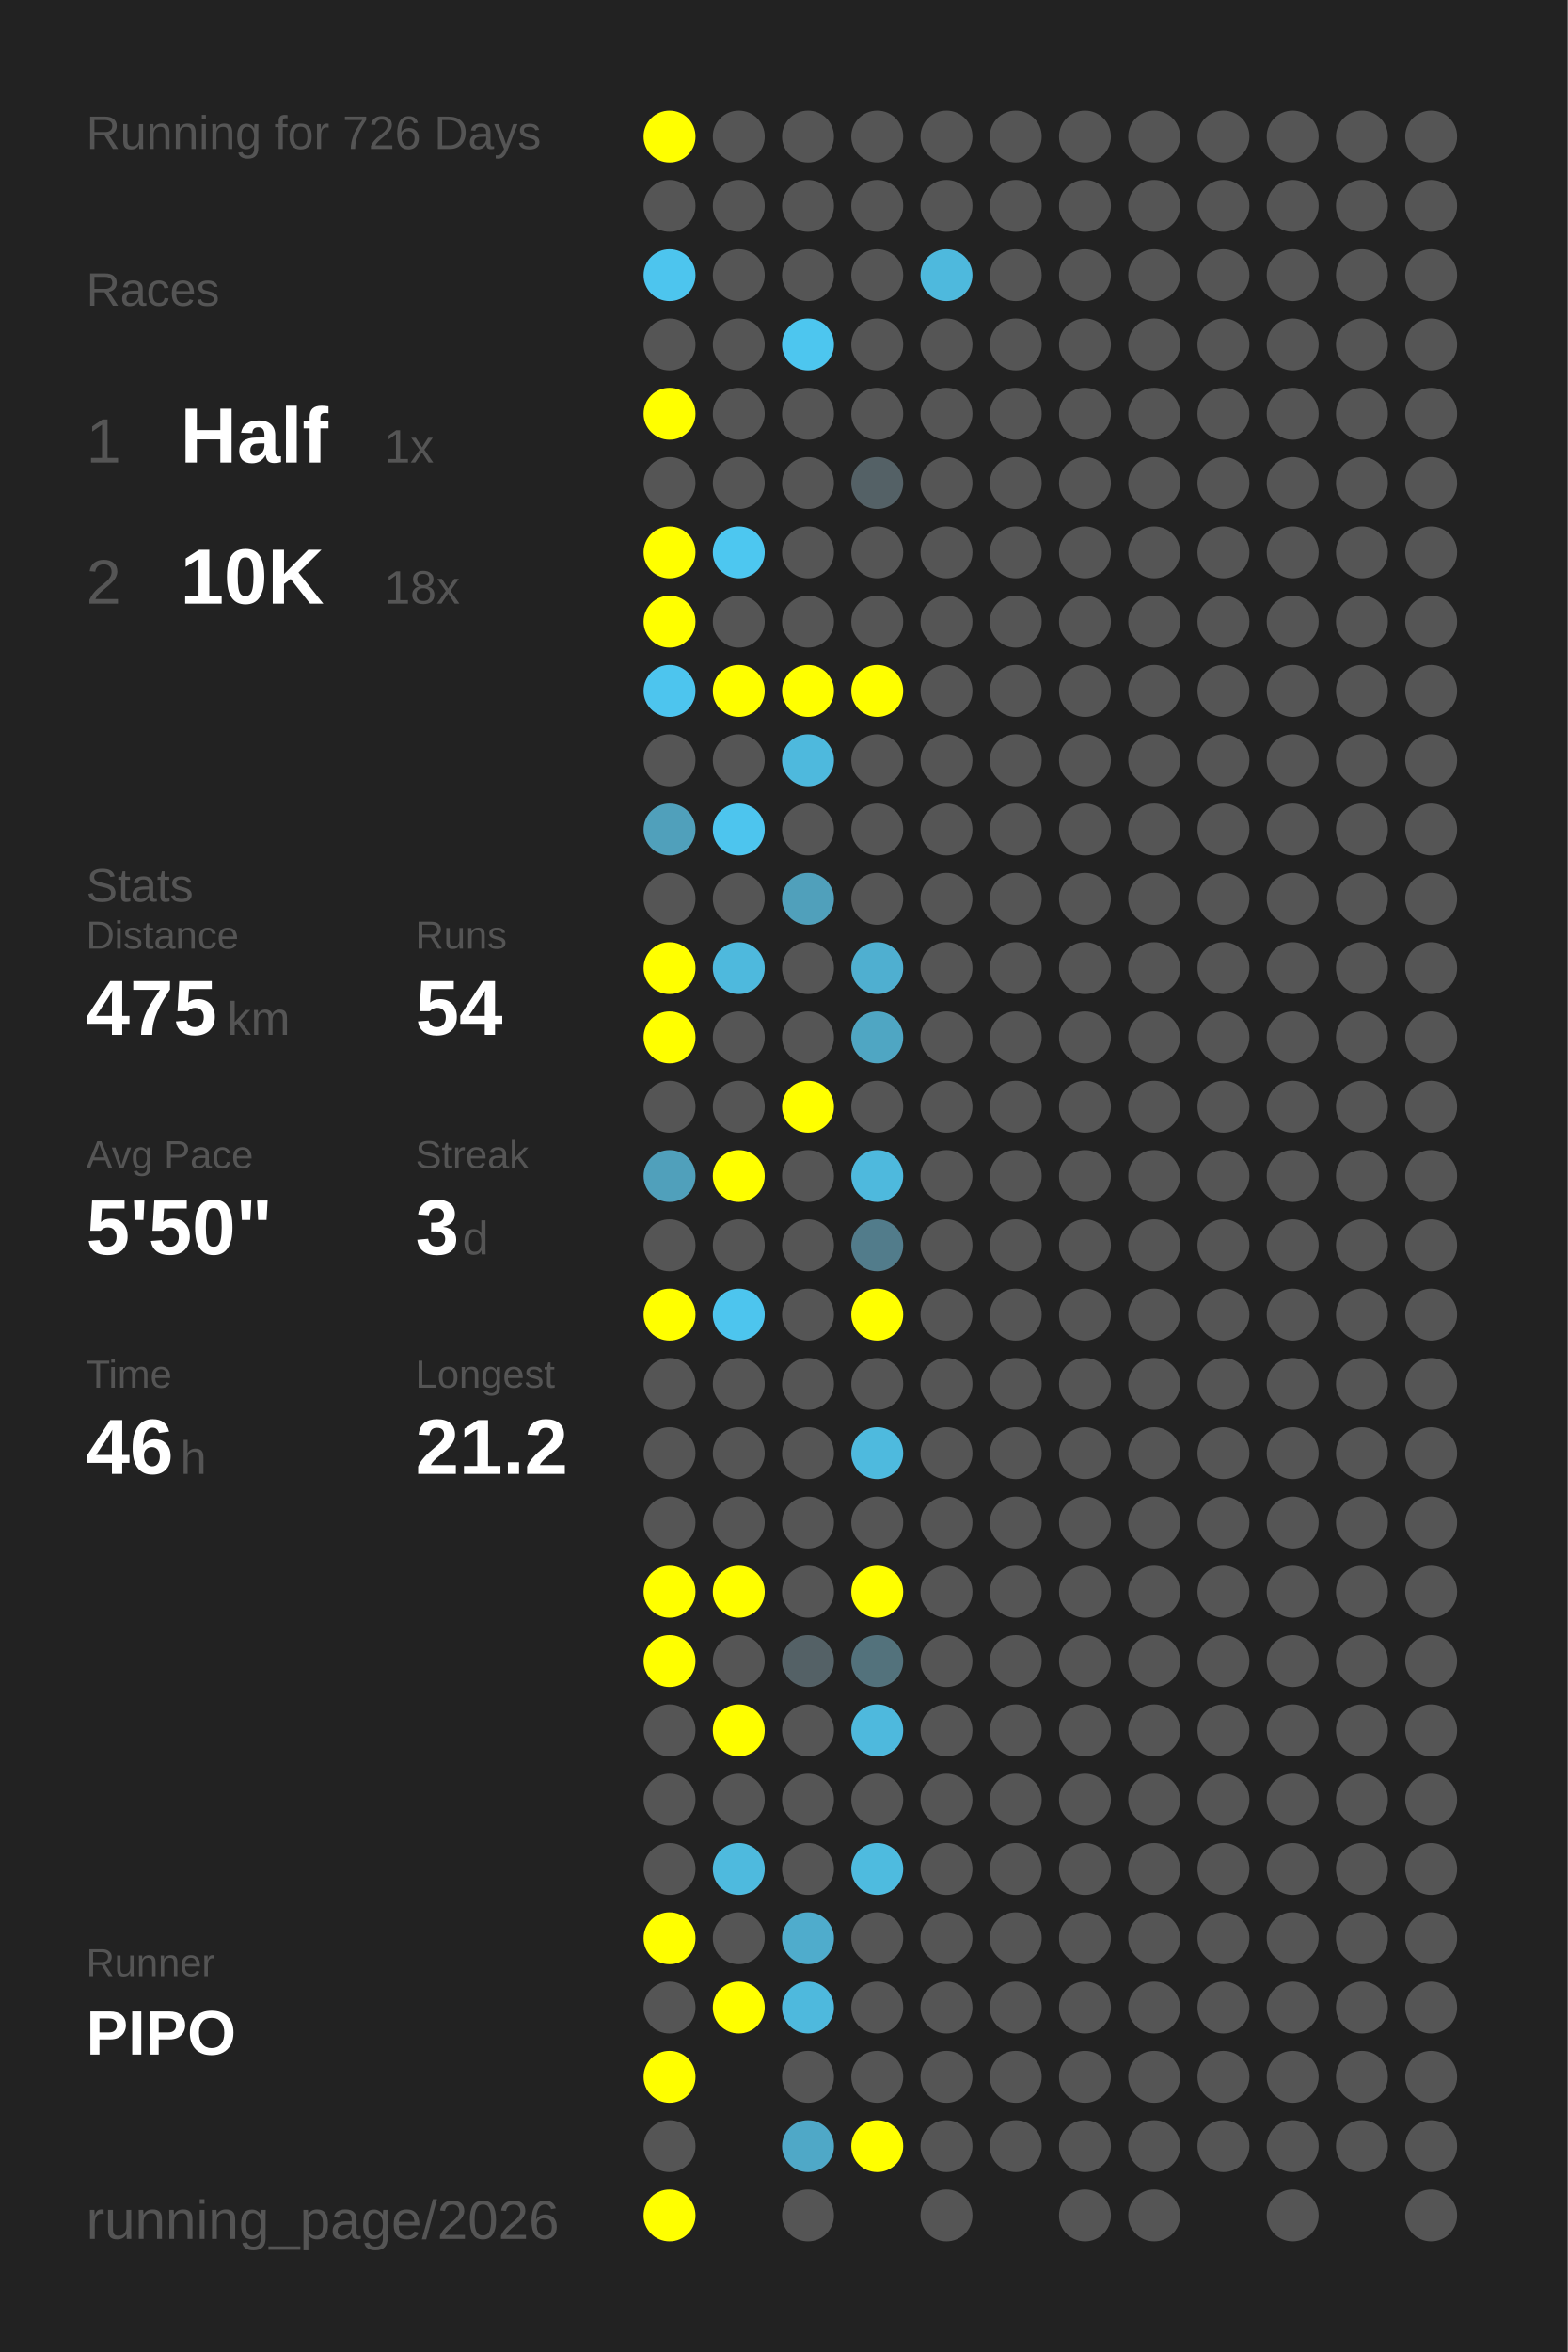
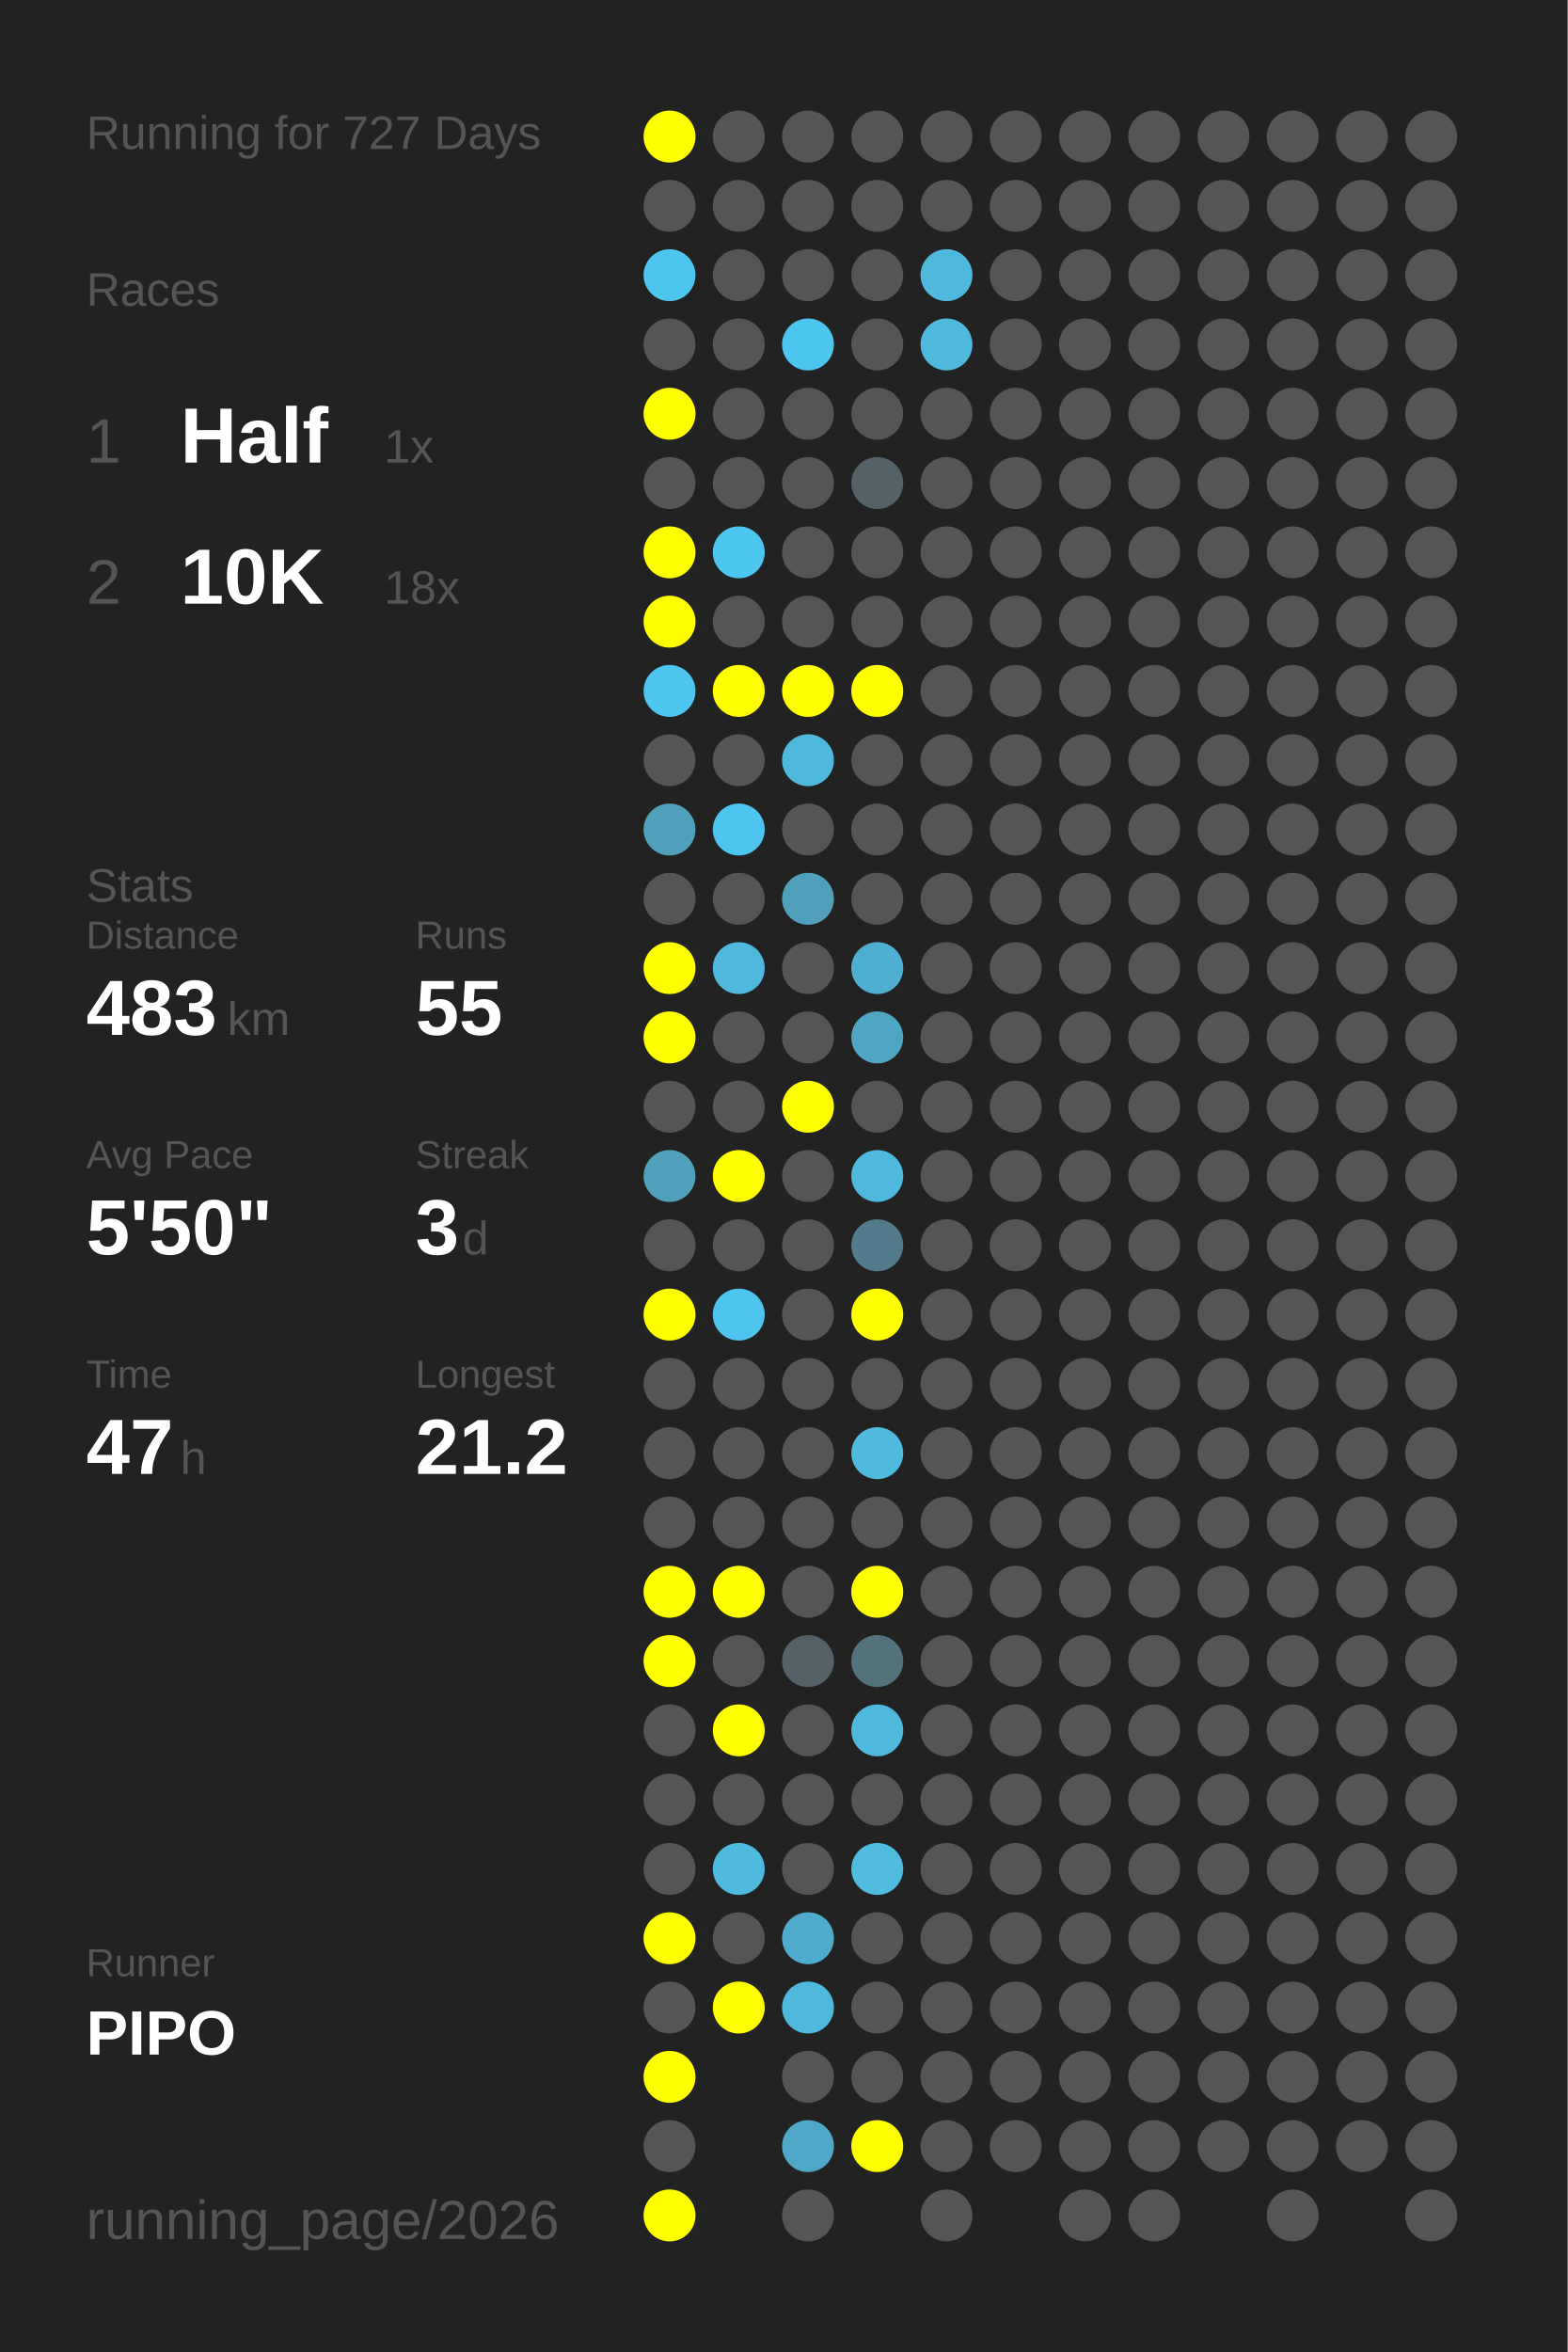
<svg xmlns="http://www.w3.org/2000/svg" baseProfile="full" height="300mm" version="1.1" viewBox="0,0,200,300" width="200mm">
  <defs />
  <rect fill="#222222" height="300" width="200" x="0" y="0" />
-   <text fill="#555555" style="font-size:6px; font-family:Arial;" x="11" y="19">Running for 726 Days</text>
+   <text fill="#555555" style="font-size:6px; font-family:Arial;" x="11" y="19">Running for 727 Days</text>
  <text fill="#555555" style="font-size:6px; font-family:Arial;" x="11" y="39">Races</text>
  <text fill="#555555" style="font-size:8px; font-family:Arial;" x="11" y="59">1</text>
  <text fill="#FFFFFF" style="font-size:10px; font-family:Arial; font-weight:bold;" x="23" y="59">Half</text>
  <text fill="#555555" style="font-size:6px; font-family:Arial;" x="49" y="59">1x</text>
  <text fill="#555555" style="font-size:8px; font-family:Arial;" x="11" y="77">2</text>
  <text fill="#FFFFFF" style="font-size:10px; font-family:Arial; font-weight:bold;" x="23" y="77">10K</text>
  <text fill="#555555" style="font-size:6px; font-family:Arial;" x="49" y="77">18x</text>
  <text fill="#555555" style="font-size:6px; font-family:Arial;" x="11" y="115">Stats</text>
  <text fill="#555555" style="font-size:5px; font-family:Arial;" x="11" y="121">Distance</text>
-   <text fill="#FFFFFF" style="font-size:10px; font-family:Arial; font-weight:bold;" x="11" y="132">475</text>
+   <text fill="#FFFFFF" style="font-size:10px; font-family:Arial; font-weight:bold;" x="11" y="132">483</text>
  <text fill="#555555" style="font-size:6px; font-family:Arial;" x="29" y="132">km</text>
  <text fill="#555555" style="font-size:5px; font-family:Arial;" x="53" y="121">Runs</text>
-   <text fill="#FFFFFF" style="font-size:10px; font-family:Arial; font-weight:bold;" x="53" y="132">54</text>
+   <text fill="#FFFFFF" style="font-size:10px; font-family:Arial; font-weight:bold;" x="53" y="132">55</text>
  <text fill="#555555" style="font-size:5px; font-family:Arial;" x="11" y="149">Avg Pace</text>
  <text fill="#FFFFFF" style="font-size:10px; font-family:Arial; font-weight:bold;" x="11" y="160">5'50"</text>
  <text fill="#555555" style="font-size:5px; font-family:Arial;" x="53" y="149">Streak</text>
  <text fill="#FFFFFF" style="font-size:10px; font-family:Arial; font-weight:bold;" x="53" y="160">3</text>
  <text fill="#555555" style="font-size:6px; font-family:Arial;" x="59" y="160">d</text>
  <text fill="#555555" style="font-size:5px; font-family:Arial;" x="11" y="177">Time</text>
-   <text fill="#FFFFFF" style="font-size:10px; font-family:Arial; font-weight:bold;" x="11" y="188">46</text>
+   <text fill="#FFFFFF" style="font-size:10px; font-family:Arial; font-weight:bold;" x="11" y="188">47</text>
  <text fill="#555555" style="font-size:6px; font-family:Arial;" x="23" y="188">h</text>
  <text fill="#555555" style="font-size:5px; font-family:Arial;" x="53" y="177">Longest</text>
  <text fill="#FFFFFF" style="font-size:10px; font-family:Arial; font-weight:bold;" x="53" y="188">21.2</text>
  <text fill="#555555" style="font-size:5px; font-family:Arial;" x="11" y="252.065">Runner</text>
  <text fill="#FFFFFF" style="font-size:8px; font-family:Arial; font-weight:bold;" x="11" y="262.065">PIPO</text>
  <text fill="#555555" style="font-size:7px; font-family:Arial;" x="11" y="285.581">running_page/2026</text>
  <circle cx="85.417" cy="17.419" fill="#FFFF00" r="3.312" />
  <circle cx="85.417" cy="26.258" fill="#555555" r="3.312" />
  <circle cx="85.417" cy="35.097" fill="#4dc5ee" r="3.312" />
  <circle cx="85.417" cy="43.935" fill="#555555" r="3.312" />
  <circle cx="85.417" cy="52.774" fill="#FFFF00" r="3.312" />
  <circle cx="85.417" cy="61.613" fill="#555555" r="3.312" />
  <circle cx="85.417" cy="70.452" fill="#FFFF00" r="3.312" />
  <circle cx="85.417" cy="79.29" fill="#FFFF00" r="3.312" />
  <circle cx="85.417" cy="88.129" fill="#4dc5ee" r="3.312" />
  <circle cx="85.417" cy="96.968" fill="#555555" r="3.312" />
  <circle cx="85.417" cy="105.806" fill="#50a0bb" r="3.312" />
  <circle cx="85.417" cy="114.645" fill="#555555" r="3.312" />
  <circle cx="85.417" cy="123.484" fill="#FFFF00" r="3.312" />
  <circle cx="85.417" cy="132.323" fill="#FFFF00" r="3.312" />
  <circle cx="85.417" cy="141.161" fill="#555555" r="3.312" />
  <circle cx="85.417" cy="150" fill="#50a0bb" r="3.312" />
  <circle cx="85.417" cy="158.839" fill="#555555" r="3.312" />
  <circle cx="85.417" cy="167.677" fill="#FFFF00" r="3.312" />
  <circle cx="85.417" cy="176.516" fill="#555555" r="3.312" />
  <circle cx="85.417" cy="185.355" fill="#555555" r="3.312" />
  <circle cx="85.417" cy="194.194" fill="#555555" r="3.312" />
  <circle cx="85.417" cy="203.032" fill="#FFFF00" r="3.312" />
  <circle cx="85.417" cy="211.871" fill="#FFFF00" r="3.312" />
  <circle cx="85.417" cy="220.71" fill="#555555" r="3.312" />
  <circle cx="85.417" cy="229.548" fill="#555555" r="3.312" />
  <circle cx="85.417" cy="238.387" fill="#555555" r="3.312" />
  <circle cx="85.417" cy="247.226" fill="#FFFF00" r="3.312" />
  <circle cx="85.417" cy="256.065" fill="#555555" r="3.312" />
  <circle cx="85.417" cy="264.903" fill="#FFFF00" r="3.312" />
  <circle cx="85.417" cy="273.742" fill="#555555" r="3.312" />
  <circle cx="85.417" cy="282.581" fill="#FFFF00" r="3.312" />
  <circle cx="94.25" cy="17.419" fill="#555555" r="3.312" />
  <circle cx="94.25" cy="26.258" fill="#555555" r="3.312" />
  <circle cx="94.25" cy="35.097" fill="#555555" r="3.312" />
  <circle cx="94.25" cy="43.935" fill="#555555" r="3.312" />
  <circle cx="94.25" cy="52.774" fill="#555555" r="3.312" />
  <circle cx="94.25" cy="61.613" fill="#555555" r="3.312" />
  <circle cx="94.25" cy="70.452" fill="#4dc7f0" r="3.312" />
  <circle cx="94.25" cy="79.29" fill="#555555" r="3.312" />
  <circle cx="94.25" cy="88.129" fill="#FFFF00" r="3.312" />
  <circle cx="94.25" cy="96.968" fill="#555555" r="3.312" />
  <circle cx="94.25" cy="105.806" fill="#4dc5ee" r="3.312" />
  <circle cx="94.25" cy="114.645" fill="#555555" r="3.312" />
  <circle cx="94.25" cy="123.484" fill="#4eb9dd" r="3.312" />
  <circle cx="94.25" cy="132.323" fill="#555555" r="3.312" />
  <circle cx="94.25" cy="141.161" fill="#555555" r="3.312" />
  <circle cx="94.25" cy="150" fill="#FFFF00" r="3.312" />
  <circle cx="94.25" cy="158.839" fill="#555555" r="3.312" />
  <circle cx="94.25" cy="167.677" fill="#4dc5ee" r="3.312" />
  <circle cx="94.25" cy="176.516" fill="#555555" r="3.312" />
  <circle cx="94.25" cy="185.355" fill="#555555" r="3.312" />
  <circle cx="94.25" cy="194.194" fill="#555555" r="3.312" />
  <circle cx="94.25" cy="203.032" fill="#FFFF00" r="3.312" />
  <circle cx="94.25" cy="211.871" fill="#555555" r="3.312" />
  <circle cx="94.25" cy="220.71" fill="#FFFF00" r="3.312" />
  <circle cx="94.25" cy="229.548" fill="#555555" r="3.312" />
  <circle cx="94.25" cy="238.387" fill="#4ebade" r="3.312" />
  <circle cx="94.25" cy="247.226" fill="#555555" r="3.312" />
  <circle cx="94.25" cy="256.065" fill="#FFFF00" r="3.312" />
  <circle cx="103.083" cy="17.419" fill="#555555" r="3.312" />
  <circle cx="103.083" cy="26.258" fill="#555555" r="3.312" />
  <circle cx="103.083" cy="35.097" fill="#555555" r="3.312" />
  <circle cx="103.083" cy="43.935" fill="#4dc6ef" r="3.312" />
  <circle cx="103.083" cy="52.774" fill="#555555" r="3.312" />
  <circle cx="103.083" cy="61.613" fill="#555555" r="3.312" />
  <circle cx="103.083" cy="70.452" fill="#555555" r="3.312" />
  <circle cx="103.083" cy="79.29" fill="#555555" r="3.312" />
  <circle cx="103.083" cy="88.129" fill="#FFFF00" r="3.312" />
  <circle cx="103.083" cy="96.968" fill="#4eb9dd" r="3.312" />
  <circle cx="103.083" cy="105.806" fill="#555555" r="3.312" />
  <circle cx="103.083" cy="114.645" fill="#50a0bb" r="3.312" />
  <circle cx="103.083" cy="123.484" fill="#555555" r="3.312" />
  <circle cx="103.083" cy="132.323" fill="#555555" r="3.312" />
  <circle cx="103.083" cy="141.161" fill="#FFFF00" r="3.312" />
  <circle cx="103.083" cy="150" fill="#555555" r="3.312" />
  <circle cx="103.083" cy="158.839" fill="#555555" r="3.312" />
  <circle cx="103.083" cy="167.677" fill="#555555" r="3.312" />
  <circle cx="103.083" cy="176.516" fill="#555555" r="3.312" />
  <circle cx="103.083" cy="185.355" fill="#555555" r="3.312" />
  <circle cx="103.083" cy="194.194" fill="#555555" r="3.312" />
  <circle cx="103.083" cy="203.032" fill="#555555" r="3.312" />
  <circle cx="103.083" cy="211.871" fill="#546166" r="3.312" />
  <circle cx="103.083" cy="220.71" fill="#555555" r="3.312" />
  <circle cx="103.083" cy="229.548" fill="#555555" r="3.312" />
  <circle cx="103.083" cy="238.387" fill="#555555" r="3.312" />
  <circle cx="103.083" cy="247.226" fill="#4faccc" r="3.312" />
  <circle cx="103.083" cy="256.065" fill="#4eb9dd" r="3.312" />
  <circle cx="103.083" cy="264.903" fill="#555555" r="3.312" />
  <circle cx="103.083" cy="273.742" fill="#4fa8c7" r="3.312" />
  <circle cx="103.083" cy="282.581" fill="#555555" r="3.312" />
  <circle cx="111.917" cy="17.419" fill="#555555" r="3.312" />
  <circle cx="111.917" cy="26.258" fill="#555555" r="3.312" />
  <circle cx="111.917" cy="35.097" fill="#555555" r="3.312" />
  <circle cx="111.917" cy="43.935" fill="#555555" r="3.312" />
  <circle cx="111.917" cy="52.774" fill="#555555" r="3.312" />
  <circle cx="111.917" cy="61.613" fill="#546166" r="3.312" />
  <circle cx="111.917" cy="70.452" fill="#555555" r="3.312" />
  <circle cx="111.917" cy="79.29" fill="#555555" r="3.312" />
  <circle cx="111.917" cy="88.129" fill="#FFFF00" r="3.312" />
  <circle cx="111.917" cy="96.968" fill="#555555" r="3.312" />
  <circle cx="111.917" cy="105.806" fill="#555555" r="3.312" />
  <circle cx="111.917" cy="114.645" fill="#555555" r="3.312" />
  <circle cx="111.917" cy="123.484" fill="#4fafd0" r="3.312" />
  <circle cx="111.917" cy="132.323" fill="#4fa6c3" r="3.312" />
  <circle cx="111.917" cy="141.161" fill="#555555" r="3.312" />
  <circle cx="111.917" cy="150" fill="#4eb9dd" r="3.312" />
  <circle cx="111.917" cy="158.839" fill="#527c8b" r="3.312" />
  <circle cx="111.917" cy="167.677" fill="#FFFF00" r="3.312" />
  <circle cx="111.917" cy="176.516" fill="#555555" r="3.312" />
  <circle cx="111.917" cy="185.355" fill="#4ebade" r="3.312" />
  <circle cx="111.917" cy="194.194" fill="#555555" r="3.312" />
  <circle cx="111.917" cy="203.032" fill="#FFFF00" r="3.312" />
  <circle cx="111.917" cy="211.871" fill="#53727c" r="3.312" />
  <circle cx="111.917" cy="220.71" fill="#4eb9dd" r="3.312" />
  <circle cx="111.917" cy="229.548" fill="#555555" r="3.312" />
  <circle cx="111.917" cy="238.387" fill="#4ebbdf" r="3.312" />
  <circle cx="111.917" cy="247.226" fill="#555555" r="3.312" />
  <circle cx="111.917" cy="256.065" fill="#555555" r="3.312" />
  <circle cx="111.917" cy="264.903" fill="#555555" r="3.312" />
  <circle cx="111.917" cy="273.742" fill="#FFFF00" r="3.312" />
  <circle cx="120.75" cy="17.419" fill="#555555" r="3.312" />
  <circle cx="120.75" cy="26.258" fill="#555555" r="3.312" />
  <circle cx="120.75" cy="35.097" fill="#4eb9dd" r="3.312" />
-   <circle cx="120.75" cy="43.935" fill="#555555" r="3.312" />
+   <circle cx="120.75" cy="43.935" fill="#4eb9dd" r="3.312" />
  <circle cx="120.75" cy="52.774" fill="#555555" r="3.312" />
  <circle cx="120.75" cy="61.613" fill="#555555" r="3.312" />
  <circle cx="120.75" cy="70.452" fill="#555555" r="3.312" />
  <circle cx="120.75" cy="79.29" fill="#555555" r="3.312" />
  <circle cx="120.75" cy="88.129" fill="#555555" r="3.312" />
  <circle cx="120.75" cy="96.968" fill="#555555" r="3.312" />
  <circle cx="120.75" cy="105.806" fill="#555555" r="3.312" />
  <circle cx="120.75" cy="114.645" fill="#555555" r="3.312" />
  <circle cx="120.75" cy="123.484" fill="#555555" r="3.312" />
  <circle cx="120.75" cy="132.323" fill="#555555" r="3.312" />
  <circle cx="120.75" cy="141.161" fill="#555555" r="3.312" />
  <circle cx="120.75" cy="150" fill="#555555" r="3.312" />
  <circle cx="120.75" cy="158.839" fill="#555555" r="3.312" />
  <circle cx="120.75" cy="167.677" fill="#555555" r="3.312" />
  <circle cx="120.75" cy="176.516" fill="#555555" r="3.312" />
  <circle cx="120.75" cy="185.355" fill="#555555" r="3.312" />
  <circle cx="120.75" cy="194.194" fill="#555555" r="3.312" />
  <circle cx="120.75" cy="203.032" fill="#555555" r="3.312" />
  <circle cx="120.75" cy="211.871" fill="#555555" r="3.312" />
  <circle cx="120.75" cy="220.71" fill="#555555" r="3.312" />
  <circle cx="120.75" cy="229.548" fill="#555555" r="3.312" />
  <circle cx="120.75" cy="238.387" fill="#555555" r="3.312" />
  <circle cx="120.75" cy="247.226" fill="#555555" r="3.312" />
  <circle cx="120.75" cy="256.065" fill="#555555" r="3.312" />
  <circle cx="120.75" cy="264.903" fill="#555555" r="3.312" />
  <circle cx="120.75" cy="273.742" fill="#555555" r="3.312" />
  <circle cx="120.75" cy="282.581" fill="#555555" r="3.312" />
  <circle cx="129.583" cy="17.419" fill="#555555" r="3.312" />
  <circle cx="129.583" cy="26.258" fill="#555555" r="3.312" />
  <circle cx="129.583" cy="35.097" fill="#555555" r="3.312" />
  <circle cx="129.583" cy="43.935" fill="#555555" r="3.312" />
  <circle cx="129.583" cy="52.774" fill="#555555" r="3.312" />
  <circle cx="129.583" cy="61.613" fill="#555555" r="3.312" />
  <circle cx="129.583" cy="70.452" fill="#555555" r="3.312" />
  <circle cx="129.583" cy="79.29" fill="#555555" r="3.312" />
  <circle cx="129.583" cy="88.129" fill="#555555" r="3.312" />
  <circle cx="129.583" cy="96.968" fill="#555555" r="3.312" />
  <circle cx="129.583" cy="105.806" fill="#555555" r="3.312" />
  <circle cx="129.583" cy="114.645" fill="#555555" r="3.312" />
  <circle cx="129.583" cy="123.484" fill="#555555" r="3.312" />
  <circle cx="129.583" cy="132.323" fill="#555555" r="3.312" />
  <circle cx="129.583" cy="141.161" fill="#555555" r="3.312" />
  <circle cx="129.583" cy="150" fill="#555555" r="3.312" />
  <circle cx="129.583" cy="158.839" fill="#555555" r="3.312" />
  <circle cx="129.583" cy="167.677" fill="#555555" r="3.312" />
  <circle cx="129.583" cy="176.516" fill="#555555" r="3.312" />
  <circle cx="129.583" cy="185.355" fill="#555555" r="3.312" />
  <circle cx="129.583" cy="194.194" fill="#555555" r="3.312" />
  <circle cx="129.583" cy="203.032" fill="#555555" r="3.312" />
  <circle cx="129.583" cy="211.871" fill="#555555" r="3.312" />
  <circle cx="129.583" cy="220.71" fill="#555555" r="3.312" />
  <circle cx="129.583" cy="229.548" fill="#555555" r="3.312" />
  <circle cx="129.583" cy="238.387" fill="#555555" r="3.312" />
  <circle cx="129.583" cy="247.226" fill="#555555" r="3.312" />
  <circle cx="129.583" cy="256.065" fill="#555555" r="3.312" />
  <circle cx="129.583" cy="264.903" fill="#555555" r="3.312" />
  <circle cx="129.583" cy="273.742" fill="#555555" r="3.312" />
  <circle cx="138.417" cy="17.419" fill="#555555" r="3.312" />
  <circle cx="138.417" cy="26.258" fill="#555555" r="3.312" />
  <circle cx="138.417" cy="35.097" fill="#555555" r="3.312" />
  <circle cx="138.417" cy="43.935" fill="#555555" r="3.312" />
  <circle cx="138.417" cy="52.774" fill="#555555" r="3.312" />
  <circle cx="138.417" cy="61.613" fill="#555555" r="3.312" />
  <circle cx="138.417" cy="70.452" fill="#555555" r="3.312" />
  <circle cx="138.417" cy="79.29" fill="#555555" r="3.312" />
  <circle cx="138.417" cy="88.129" fill="#555555" r="3.312" />
  <circle cx="138.417" cy="96.968" fill="#555555" r="3.312" />
  <circle cx="138.417" cy="105.806" fill="#555555" r="3.312" />
  <circle cx="138.417" cy="114.645" fill="#555555" r="3.312" />
  <circle cx="138.417" cy="123.484" fill="#555555" r="3.312" />
  <circle cx="138.417" cy="132.323" fill="#555555" r="3.312" />
  <circle cx="138.417" cy="141.161" fill="#555555" r="3.312" />
  <circle cx="138.417" cy="150" fill="#555555" r="3.312" />
  <circle cx="138.417" cy="158.839" fill="#555555" r="3.312" />
  <circle cx="138.417" cy="167.677" fill="#555555" r="3.312" />
  <circle cx="138.417" cy="176.516" fill="#555555" r="3.312" />
  <circle cx="138.417" cy="185.355" fill="#555555" r="3.312" />
  <circle cx="138.417" cy="194.194" fill="#555555" r="3.312" />
  <circle cx="138.417" cy="203.032" fill="#555555" r="3.312" />
  <circle cx="138.417" cy="211.871" fill="#555555" r="3.312" />
  <circle cx="138.417" cy="220.71" fill="#555555" r="3.312" />
  <circle cx="138.417" cy="229.548" fill="#555555" r="3.312" />
  <circle cx="138.417" cy="238.387" fill="#555555" r="3.312" />
  <circle cx="138.417" cy="247.226" fill="#555555" r="3.312" />
  <circle cx="138.417" cy="256.065" fill="#555555" r="3.312" />
  <circle cx="138.417" cy="264.903" fill="#555555" r="3.312" />
  <circle cx="138.417" cy="273.742" fill="#555555" r="3.312" />
  <circle cx="138.417" cy="282.581" fill="#555555" r="3.312" />
  <circle cx="147.25" cy="17.419" fill="#555555" r="3.312" />
  <circle cx="147.25" cy="26.258" fill="#555555" r="3.312" />
  <circle cx="147.25" cy="35.097" fill="#555555" r="3.312" />
  <circle cx="147.25" cy="43.935" fill="#555555" r="3.312" />
  <circle cx="147.25" cy="52.774" fill="#555555" r="3.312" />
  <circle cx="147.25" cy="61.613" fill="#555555" r="3.312" />
  <circle cx="147.25" cy="70.452" fill="#555555" r="3.312" />
  <circle cx="147.25" cy="79.29" fill="#555555" r="3.312" />
  <circle cx="147.25" cy="88.129" fill="#555555" r="3.312" />
  <circle cx="147.25" cy="96.968" fill="#555555" r="3.312" />
  <circle cx="147.25" cy="105.806" fill="#555555" r="3.312" />
  <circle cx="147.25" cy="114.645" fill="#555555" r="3.312" />
  <circle cx="147.25" cy="123.484" fill="#555555" r="3.312" />
  <circle cx="147.25" cy="132.323" fill="#555555" r="3.312" />
  <circle cx="147.25" cy="141.161" fill="#555555" r="3.312" />
  <circle cx="147.25" cy="150" fill="#555555" r="3.312" />
  <circle cx="147.25" cy="158.839" fill="#555555" r="3.312" />
  <circle cx="147.25" cy="167.677" fill="#555555" r="3.312" />
  <circle cx="147.25" cy="176.516" fill="#555555" r="3.312" />
  <circle cx="147.25" cy="185.355" fill="#555555" r="3.312" />
  <circle cx="147.25" cy="194.194" fill="#555555" r="3.312" />
  <circle cx="147.25" cy="203.032" fill="#555555" r="3.312" />
  <circle cx="147.25" cy="211.871" fill="#555555" r="3.312" />
  <circle cx="147.25" cy="220.71" fill="#555555" r="3.312" />
  <circle cx="147.25" cy="229.548" fill="#555555" r="3.312" />
  <circle cx="147.25" cy="238.387" fill="#555555" r="3.312" />
  <circle cx="147.25" cy="247.226" fill="#555555" r="3.312" />
  <circle cx="147.25" cy="256.065" fill="#555555" r="3.312" />
  <circle cx="147.25" cy="264.903" fill="#555555" r="3.312" />
  <circle cx="147.25" cy="273.742" fill="#555555" r="3.312" />
  <circle cx="147.25" cy="282.581" fill="#555555" r="3.312" />
  <circle cx="156.083" cy="17.419" fill="#555555" r="3.312" />
  <circle cx="156.083" cy="26.258" fill="#555555" r="3.312" />
  <circle cx="156.083" cy="35.097" fill="#555555" r="3.312" />
  <circle cx="156.083" cy="43.935" fill="#555555" r="3.312" />
  <circle cx="156.083" cy="52.774" fill="#555555" r="3.312" />
  <circle cx="156.083" cy="61.613" fill="#555555" r="3.312" />
  <circle cx="156.083" cy="70.452" fill="#555555" r="3.312" />
  <circle cx="156.083" cy="79.29" fill="#555555" r="3.312" />
  <circle cx="156.083" cy="88.129" fill="#555555" r="3.312" />
  <circle cx="156.083" cy="96.968" fill="#555555" r="3.312" />
  <circle cx="156.083" cy="105.806" fill="#555555" r="3.312" />
  <circle cx="156.083" cy="114.645" fill="#555555" r="3.312" />
  <circle cx="156.083" cy="123.484" fill="#555555" r="3.312" />
  <circle cx="156.083" cy="132.323" fill="#555555" r="3.312" />
  <circle cx="156.083" cy="141.161" fill="#555555" r="3.312" />
  <circle cx="156.083" cy="150" fill="#555555" r="3.312" />
  <circle cx="156.083" cy="158.839" fill="#555555" r="3.312" />
  <circle cx="156.083" cy="167.677" fill="#555555" r="3.312" />
  <circle cx="156.083" cy="176.516" fill="#555555" r="3.312" />
  <circle cx="156.083" cy="185.355" fill="#555555" r="3.312" />
  <circle cx="156.083" cy="194.194" fill="#555555" r="3.312" />
  <circle cx="156.083" cy="203.032" fill="#555555" r="3.312" />
  <circle cx="156.083" cy="211.871" fill="#555555" r="3.312" />
  <circle cx="156.083" cy="220.71" fill="#555555" r="3.312" />
  <circle cx="156.083" cy="229.548" fill="#555555" r="3.312" />
  <circle cx="156.083" cy="238.387" fill="#555555" r="3.312" />
  <circle cx="156.083" cy="247.226" fill="#555555" r="3.312" />
  <circle cx="156.083" cy="256.065" fill="#555555" r="3.312" />
  <circle cx="156.083" cy="264.903" fill="#555555" r="3.312" />
  <circle cx="156.083" cy="273.742" fill="#555555" r="3.312" />
  <circle cx="164.917" cy="17.419" fill="#555555" r="3.312" />
  <circle cx="164.917" cy="26.258" fill="#555555" r="3.312" />
  <circle cx="164.917" cy="35.097" fill="#555555" r="3.312" />
  <circle cx="164.917" cy="43.935" fill="#555555" r="3.312" />
  <circle cx="164.917" cy="52.774" fill="#555555" r="3.312" />
  <circle cx="164.917" cy="61.613" fill="#555555" r="3.312" />
  <circle cx="164.917" cy="70.452" fill="#555555" r="3.312" />
  <circle cx="164.917" cy="79.29" fill="#555555" r="3.312" />
  <circle cx="164.917" cy="88.129" fill="#555555" r="3.312" />
  <circle cx="164.917" cy="96.968" fill="#555555" r="3.312" />
  <circle cx="164.917" cy="105.806" fill="#555555" r="3.312" />
  <circle cx="164.917" cy="114.645" fill="#555555" r="3.312" />
  <circle cx="164.917" cy="123.484" fill="#555555" r="3.312" />
  <circle cx="164.917" cy="132.323" fill="#555555" r="3.312" />
  <circle cx="164.917" cy="141.161" fill="#555555" r="3.312" />
  <circle cx="164.917" cy="150" fill="#555555" r="3.312" />
  <circle cx="164.917" cy="158.839" fill="#555555" r="3.312" />
  <circle cx="164.917" cy="167.677" fill="#555555" r="3.312" />
  <circle cx="164.917" cy="176.516" fill="#555555" r="3.312" />
  <circle cx="164.917" cy="185.355" fill="#555555" r="3.312" />
  <circle cx="164.917" cy="194.194" fill="#555555" r="3.312" />
  <circle cx="164.917" cy="203.032" fill="#555555" r="3.312" />
  <circle cx="164.917" cy="211.871" fill="#555555" r="3.312" />
  <circle cx="164.917" cy="220.71" fill="#555555" r="3.312" />
  <circle cx="164.917" cy="229.548" fill="#555555" r="3.312" />
  <circle cx="164.917" cy="238.387" fill="#555555" r="3.312" />
  <circle cx="164.917" cy="247.226" fill="#555555" r="3.312" />
  <circle cx="164.917" cy="256.065" fill="#555555" r="3.312" />
  <circle cx="164.917" cy="264.903" fill="#555555" r="3.312" />
  <circle cx="164.917" cy="273.742" fill="#555555" r="3.312" />
  <circle cx="164.917" cy="282.581" fill="#555555" r="3.312" />
  <circle cx="173.75" cy="17.419" fill="#555555" r="3.312" />
  <circle cx="173.75" cy="26.258" fill="#555555" r="3.312" />
  <circle cx="173.75" cy="35.097" fill="#555555" r="3.312" />
  <circle cx="173.75" cy="43.935" fill="#555555" r="3.312" />
  <circle cx="173.75" cy="52.774" fill="#555555" r="3.312" />
  <circle cx="173.75" cy="61.613" fill="#555555" r="3.312" />
  <circle cx="173.75" cy="70.452" fill="#555555" r="3.312" />
  <circle cx="173.75" cy="79.29" fill="#555555" r="3.312" />
  <circle cx="173.75" cy="88.129" fill="#555555" r="3.312" />
  <circle cx="173.75" cy="96.968" fill="#555555" r="3.312" />
  <circle cx="173.75" cy="105.806" fill="#555555" r="3.312" />
  <circle cx="173.75" cy="114.645" fill="#555555" r="3.312" />
  <circle cx="173.75" cy="123.484" fill="#555555" r="3.312" />
  <circle cx="173.75" cy="132.323" fill="#555555" r="3.312" />
  <circle cx="173.75" cy="141.161" fill="#555555" r="3.312" />
  <circle cx="173.75" cy="150" fill="#555555" r="3.312" />
  <circle cx="173.75" cy="158.839" fill="#555555" r="3.312" />
  <circle cx="173.75" cy="167.677" fill="#555555" r="3.312" />
  <circle cx="173.75" cy="176.516" fill="#555555" r="3.312" />
  <circle cx="173.75" cy="185.355" fill="#555555" r="3.312" />
  <circle cx="173.75" cy="194.194" fill="#555555" r="3.312" />
  <circle cx="173.75" cy="203.032" fill="#555555" r="3.312" />
  <circle cx="173.75" cy="211.871" fill="#555555" r="3.312" />
  <circle cx="173.75" cy="220.71" fill="#555555" r="3.312" />
  <circle cx="173.75" cy="229.548" fill="#555555" r="3.312" />
  <circle cx="173.75" cy="238.387" fill="#555555" r="3.312" />
  <circle cx="173.75" cy="247.226" fill="#555555" r="3.312" />
  <circle cx="173.75" cy="256.065" fill="#555555" r="3.312" />
  <circle cx="173.75" cy="264.903" fill="#555555" r="3.312" />
  <circle cx="173.75" cy="273.742" fill="#555555" r="3.312" />
  <circle cx="182.583" cy="17.419" fill="#555555" r="3.312" />
  <circle cx="182.583" cy="26.258" fill="#555555" r="3.312" />
  <circle cx="182.583" cy="35.097" fill="#555555" r="3.312" />
  <circle cx="182.583" cy="43.935" fill="#555555" r="3.312" />
  <circle cx="182.583" cy="52.774" fill="#555555" r="3.312" />
  <circle cx="182.583" cy="61.613" fill="#555555" r="3.312" />
  <circle cx="182.583" cy="70.452" fill="#555555" r="3.312" />
  <circle cx="182.583" cy="79.29" fill="#555555" r="3.312" />
  <circle cx="182.583" cy="88.129" fill="#555555" r="3.312" />
  <circle cx="182.583" cy="96.968" fill="#555555" r="3.312" />
  <circle cx="182.583" cy="105.806" fill="#555555" r="3.312" />
  <circle cx="182.583" cy="114.645" fill="#555555" r="3.312" />
  <circle cx="182.583" cy="123.484" fill="#555555" r="3.312" />
  <circle cx="182.583" cy="132.323" fill="#555555" r="3.312" />
  <circle cx="182.583" cy="141.161" fill="#555555" r="3.312" />
  <circle cx="182.583" cy="150" fill="#555555" r="3.312" />
  <circle cx="182.583" cy="158.839" fill="#555555" r="3.312" />
  <circle cx="182.583" cy="167.677" fill="#555555" r="3.312" />
  <circle cx="182.583" cy="176.516" fill="#555555" r="3.312" />
  <circle cx="182.583" cy="185.355" fill="#555555" r="3.312" />
  <circle cx="182.583" cy="194.194" fill="#555555" r="3.312" />
  <circle cx="182.583" cy="203.032" fill="#555555" r="3.312" />
  <circle cx="182.583" cy="211.871" fill="#555555" r="3.312" />
  <circle cx="182.583" cy="220.71" fill="#555555" r="3.312" />
  <circle cx="182.583" cy="229.548" fill="#555555" r="3.312" />
  <circle cx="182.583" cy="238.387" fill="#555555" r="3.312" />
  <circle cx="182.583" cy="247.226" fill="#555555" r="3.312" />
  <circle cx="182.583" cy="256.065" fill="#555555" r="3.312" />
  <circle cx="182.583" cy="264.903" fill="#555555" r="3.312" />
  <circle cx="182.583" cy="273.742" fill="#555555" r="3.312" />
  <circle cx="182.583" cy="282.581" fill="#555555" r="3.312" />
</svg>
